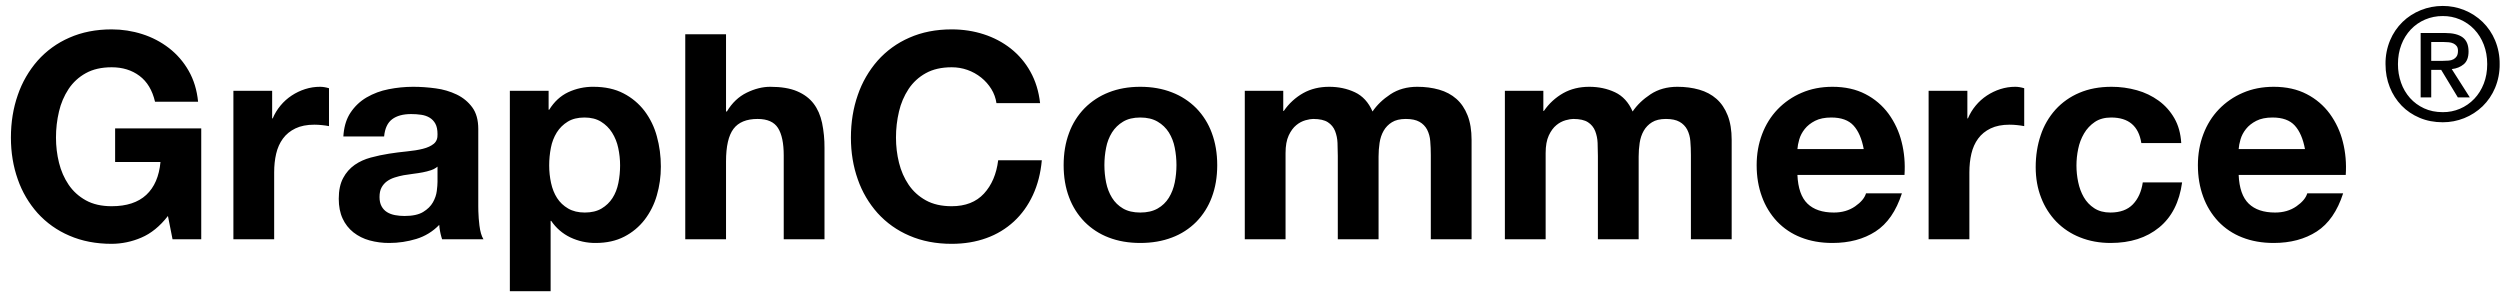
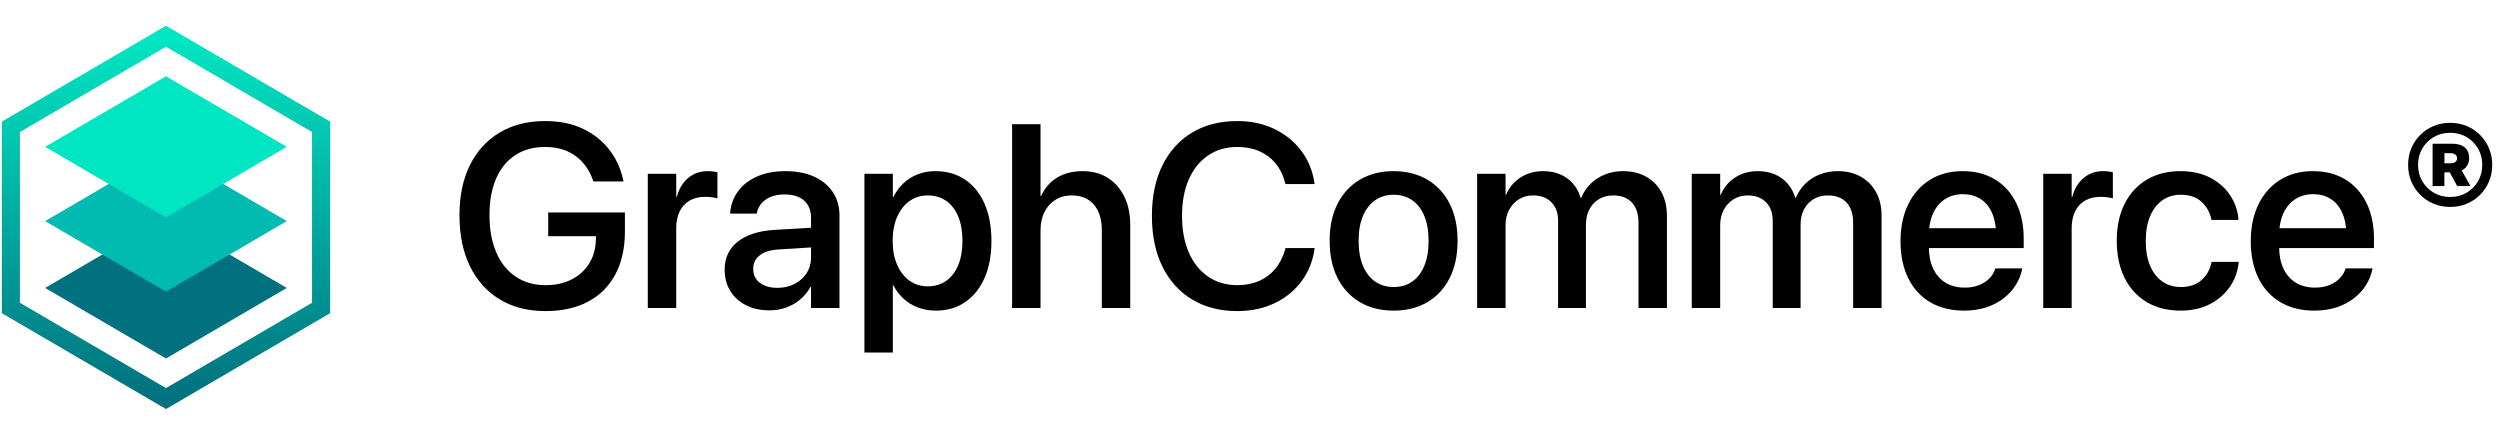
- <svg xmlns="http://www.w3.org/2000/svg" width="209" height="25">
-   <path d="M204.213 10.221a4.775 4.775 0 003.335-1.339 4.663 4.663 0 001.04-1.534 5.01 5.01 0 00.383-1.989 5.01 5.01 0 00-.383-1.989 4.663 4.663 0 00-1.04-1.534 4.775 4.775 0 00-3.335-1.339c-.641 0-1.252.117-1.833.351-.58.234-1.09.563-1.528.988a4.663 4.663 0 00-1.04 1.534 5.01 5.01 0 00-.383 1.989c0 .693.12 1.337.357 1.93a4.7 4.7 0 00.988 1.541c.42.433.923.774 1.508 1.02.585.248 1.229.371 1.931.371zm0-.845c-.58 0-1.1-.106-1.56-.319-.46-.212-.851-.5-1.177-.864a3.819 3.819 0 01-.747-1.274 4.604 4.604 0 01-.26-1.56c0-.59.095-1.131.286-1.625a3.82 3.82 0 01.793-1.274c.338-.355.734-.63 1.19-.825a3.706 3.706 0 011.475-.293 3.576 3.576 0 012.639 1.118c.338.355.602.78.793 1.274.19.494.286 1.036.286 1.625 0 .598-.095 1.142-.286 1.631-.19.49-.455.913-.793 1.268a3.576 3.576 0 01-2.639 1.118zm-.962-1.235V5.84h.832l1.391 2.301h1.001l-1.508-2.366c.399-.043.732-.178 1.001-.403.269-.225.403-.58.403-1.066 0-.546-.165-.94-.494-1.183-.33-.243-.819-.364-1.469-.364h-2.041v5.382h.884zM49.608 7.256c.976 0 1.816.184 2.52.552a5.203 5.203 0 011.752 1.464 6.183 6.183 0 011.032 2.124c.224.808.336 1.652.336 2.532 0 .832-.112 1.632-.336 2.4a6.11 6.11 0 01-1.02 2.04 5.054 5.054 0 01-1.704 1.416c-.68.352-1.476.528-2.388.528a4.831 4.831 0 01-2.124-.468 4.02 4.02 0 01-1.596-1.38h-.048v5.88h-3.408V7.592h3.24v1.584h.048c.416-.672.944-1.16 1.584-1.464a4.86 4.86 0 012.112-.456zm-40.272-4.8c.88 0 1.732.132 2.556.396a7.242 7.242 0 012.232 1.164 6.375 6.375 0 011.644 1.896c.432.752.696 1.616.792 2.592h-3.6c-.224-.96-.656-1.68-1.296-2.16-.64-.48-1.416-.72-2.328-.72-.848 0-1.568.164-2.16.492a4.078 4.078 0 00-1.44 1.32 5.784 5.784 0 00-.804 1.884 9.377 9.377 0 00-.252 2.184c0 .72.084 1.42.252 2.1.168.68.436 1.292.804 1.836.368.544.848.98 1.44 1.308.592.328 1.312.492 2.16.492 1.248 0 2.212-.316 2.892-.948.68-.632 1.076-1.548 1.188-2.748H9.624v-2.808h7.2V20h-2.4l-.384-1.944c-.672.864-1.416 1.468-2.232 1.812a6.314 6.314 0 01-2.472.516c-1.312 0-2.492-.228-3.54-.684a7.585 7.585 0 01-2.652-1.884 8.34 8.34 0 01-1.656-2.82c-.384-1.08-.576-2.244-.576-3.492 0-1.28.192-2.468.576-3.564a8.561 8.561 0 011.656-2.868 7.572 7.572 0 012.652-1.92c1.048-.464 2.228-.696 3.54-.696zm70.224 0c.944 0 1.836.136 2.676.408.84.272 1.592.668 2.256 1.188a6.42 6.42 0 011.644 1.932c.432.768.704 1.648.816 2.64h-3.648a3.077 3.077 0 00-.432-1.188 3.788 3.788 0 00-.84-.948 3.917 3.917 0 00-2.472-.864c-.848 0-1.568.164-2.16.492a4.078 4.078 0 00-1.44 1.32 5.784 5.784 0 00-.804 1.884 9.377 9.377 0 00-.252 2.184c0 .72.084 1.42.252 2.1.168.68.436 1.292.804 1.836.368.544.848.98 1.44 1.308.592.328 1.312.492 2.16.492 1.152 0 2.052-.352 2.7-1.056.648-.704 1.044-1.632 1.188-2.784h3.648c-.096 1.072-.344 2.04-.744 2.904-.4.864-.928 1.6-1.584 2.208a6.733 6.733 0 01-2.304 1.392c-.88.32-1.848.48-2.904.48-1.312 0-2.492-.228-3.54-.684a7.585 7.585 0 01-2.652-1.884 8.34 8.34 0 01-1.656-2.82c-.384-1.08-.576-2.244-.576-3.492 0-1.28.192-2.468.576-3.564a8.561 8.561 0 011.656-2.868 7.572 7.572 0 012.652-1.92c1.048-.464 2.228-.696 3.54-.696zm110.52 4.8c1.056 0 1.976.204 2.76.612a5.508 5.508 0 011.932 1.644 6.756 6.756 0 011.092 2.352c.224.88.304 1.8.24 2.76h-8.952c.048 1.104.328 1.904.84 2.4s1.248.744 2.208.744c.688 0 1.28-.172 1.776-.516.496-.344.8-.708.912-1.092h3c-.48 1.488-1.216 2.552-2.208 3.192-.992.64-2.192.96-3.6.96-.976 0-1.856-.156-2.64-.468a5.49 5.49 0 01-1.992-1.332 5.995 5.995 0 01-1.26-2.064c-.296-.8-.444-1.68-.444-2.64 0-.928.152-1.792.456-2.592.304-.8.736-1.492 1.296-2.076a6.1 6.1 0 012.004-1.38c.776-.336 1.636-.504 2.58-.504zm-13.56 0a7.78 7.78 0 012.124.288 5.67 5.67 0 011.824.876c.536.392.972.88 1.308 1.464.336.584.528 1.276.576 2.076h-3.336c-.224-1.424-1.064-2.136-2.52-2.136-.544 0-1 .124-1.368.372a2.956 2.956 0 00-.9.96 4.147 4.147 0 00-.492 1.296 6.74 6.74 0 000 2.772c.096.464.252.884.468 1.26.216.376.508.684.876.924s.816.36 1.344.36c.816 0 1.444-.228 1.884-.684.44-.456.716-1.068.828-1.836h3.288c-.224 1.648-.864 2.904-1.92 3.768-1.056.864-2.408 1.296-4.056 1.296-.928 0-1.78-.156-2.556-.468a5.668 5.668 0 01-1.98-1.308 5.957 5.957 0 01-1.272-2.004c-.304-.776-.456-1.628-.456-2.556 0-.96.14-1.852.42-2.676a6.02 6.02 0 011.236-2.136 5.657 5.657 0 011.992-1.404c.784-.336 1.68-.504 2.688-.504zm-23.328 0c1.056 0 1.976.204 2.76.612a5.508 5.508 0 011.932 1.644 6.756 6.756 0 011.092 2.352c.224.88.304 1.8.24 2.76h-8.952c.048 1.104.328 1.904.84 2.4s1.248.744 2.208.744c.688 0 1.28-.172 1.776-.516.496-.344.8-.708.912-1.092h3c-.48 1.488-1.216 2.552-2.208 3.192-.992.64-2.192.96-3.6.96-.976 0-1.856-.156-2.64-.468a5.49 5.49 0 01-1.992-1.332 5.995 5.995 0 01-1.26-2.064c-.296-.8-.444-1.68-.444-2.64 0-.928.152-1.792.456-2.592.304-.8.736-1.492 1.296-2.076a6.1 6.1 0 012.004-1.38c.776-.336 1.636-.504 2.58-.504zm-118.656 0c.624 0 1.256.044 1.896.132a5.8 5.8 0 011.752.516c.528.256.96.612 1.296 1.068.336.456.504 1.06.504 1.812v6.456l.006.416c.012.41.042.808.09 1.192.064.512.176.896.336 1.152H36.96l-.06-.193a4.91 4.91 0 01-.18-1.007 4.441 4.441 0 01-1.92 1.176 7.706 7.706 0 01-2.256.336 6.095 6.095 0 01-1.656-.216 3.792 3.792 0 01-1.344-.672 3.128 3.128 0 01-.9-1.152c-.216-.464-.324-1.016-.324-1.656 0-.704.124-1.284.372-1.74a3.11 3.11 0 01.96-1.092c.392-.272.84-.476 1.344-.612a14.348 14.348 0 011.524-.324 26.05 26.05 0 011.512-.192c.496-.048.936-.12 1.32-.216s.688-.236.912-.42c.224-.184.328-.452.312-.804 0-.368-.06-.66-.18-.876a1.324 1.324 0 00-.48-.504c-.2-.12-.432-.2-.696-.24a5.695 5.695 0 00-.852-.06c-.672 0-1.2.144-1.584.432-.384.288-.608.768-.672 1.44h-3.408l.022-.262c.072-.684.265-1.26.578-1.73.352-.528.8-.952 1.344-1.272a5.857 5.857 0 011.836-.684c.68-.136 1.364-.204 2.052-.204zm60.792 0c.976 0 1.86.156 2.652.468a5.784 5.784 0 012.028 1.32 5.81 5.81 0 011.296 2.064c.304.808.456 1.708.456 2.7 0 .992-.152 1.888-.456 2.688a5.831 5.831 0 01-1.296 2.052 5.648 5.648 0 01-2.028 1.308c-.792.304-1.676.456-2.652.456-.976 0-1.856-.152-2.64-.456a5.67 5.67 0 01-2.016-1.308 5.831 5.831 0 01-1.296-2.052c-.304-.8-.456-1.696-.456-2.688 0-.992.152-1.892.456-2.7a5.81 5.81 0 011.296-2.064 5.808 5.808 0 012.016-1.32c.784-.312 1.664-.468 2.64-.468zm73.152 0c.224 0 .472.04.744.12v3.168a6.546 6.546 0 00-.576-.084 6.086 6.086 0 00-.648-.036c-.624 0-1.152.104-1.584.312-.432.208-.78.492-1.044.852s-.452.78-.564 1.26c-.112.48-.168 1-.168 1.56V20h-3.408V7.592h3.24v2.304h.048c.16-.384.376-.74.648-1.068.272-.328.584-.608.936-.84a4.573 4.573 0 011.128-.54 4.07 4.07 0 011.248-.192zm-49.992 0c.656 0 1.264.08 1.824.24.56.16 1.04.416 1.44.768.4.352.712.812.936 1.38.224.568.336 1.252.336 2.052V20h-3.408v-7.032c0-.416-.016-.808-.048-1.176a2.496 2.496 0 00-.264-.96 1.598 1.598 0 00-.636-.648c-.28-.16-.66-.24-1.14-.24-.48 0-.868.092-1.164.276a2 2 0 00-.696.72c-.168.296-.28.632-.336 1.008a7.728 7.728 0 00-.084 1.14V20h-3.408v-6.96c0-.368-.008-.732-.024-1.092a3.065 3.065 0 00-.204-.996 1.532 1.532 0 00-.6-.732c-.28-.184-.692-.276-1.236-.276-.16 0-.372.036-.636.108a2.11 2.11 0 00-.768.408c-.248.2-.46.488-.636.864s-.264.868-.264 1.476V20h-3.408V7.592h3.216v1.68h.048a4.853 4.853 0 011.62-1.488c.632-.352 1.356-.528 2.172-.528.784 0 1.5.152 2.148.456.648.304 1.14.84 1.476 1.608.368-.544.868-1.024 1.5-1.44.632-.416 1.38-.624 2.244-.624zM60.696 2.864V9.32h.072c.432-.72.984-1.244 1.656-1.572.672-.328 1.328-.492 1.968-.492.912 0 1.66.124 2.244.372.584.248 1.044.592 1.38 1.032.336.44.572.976.708 1.608a10 10 0 01.204 2.1V20H65.52v-7.008c0-1.024-.16-1.788-.48-2.292-.32-.504-.888-.756-1.704-.756-.928 0-1.6.276-2.016.828-.416.552-.624 1.46-.624 2.724V20h-3.408V2.864h3.408zm79.536 4.392c.656 0 1.264.08 1.824.24.56.16 1.04.416 1.44.768.4.352.712.812.936 1.38.224.568.336 1.252.336 2.052V20h-3.408v-7.032c0-.416-.016-.808-.048-1.176a2.496 2.496 0 00-.264-.96 1.598 1.598 0 00-.636-.648c-.28-.16-.66-.24-1.14-.24-.48 0-.868.092-1.164.276a2 2 0 00-.696.72c-.168.296-.28.632-.336 1.008a7.728 7.728 0 00-.084 1.14V20h-3.408v-6.96c0-.368-.008-.732-.024-1.092a3.065 3.065 0 00-.204-.996 1.532 1.532 0 00-.6-.732c-.28-.184-.692-.276-1.236-.276-.16 0-.372.036-.636.108a2.11 2.11 0 00-.768.408c-.248.2-.46.488-.636.864s-.264.868-.264 1.476V20h-3.408V7.592h3.216v1.68h.048a4.853 4.853 0 011.62-1.488c.632-.352 1.356-.528 2.172-.528.784 0 1.5.152 2.148.456.648.304 1.14.84 1.476 1.608.368-.544.868-1.024 1.5-1.44.632-.416 1.38-.624 2.244-.624zm-113.472 0c.224 0 .472.04.744.12v3.168a6.546 6.546 0 00-.576-.084 6.086 6.086 0 00-.648-.036c-.624 0-1.152.104-1.584.312-.432.208-.78.492-1.044.852s-.452.78-.564 1.26c-.112.48-.168 1-.168 1.56V20h-3.408V7.592h3.24v2.304h.048c.16-.384.376-.74.648-1.068.272-.328.584-.608.936-.84a4.573 4.573 0 011.128-.54 4.07 4.07 0 011.248-.192zm9.816 6.672l-.115.09a1.63 1.63 0 01-.425.21 5.515 5.515 0 01-.696.18c-.248.048-.508.088-.78.12s-.544.072-.816.12a6.155 6.155 0 00-.756.192c-.248.08-.464.188-.648.324a1.54 1.54 0 00-.444.516c-.112.208-.168.472-.168.792 0 .304.056.56.168.768.112.208.264.372.456.492s.416.204.672.252c.256.048.52.072.792.072.672 0 1.192-.112 1.56-.336.368-.224.64-.492.816-.804.176-.312.284-.628.324-.948.04-.32.06-.576.06-.768v-1.272zm12.288-4.104c-.56 0-1.028.116-1.404.348-.376.232-.68.532-.912.9a3.735 3.735 0 00-.492 1.272 7.57 7.57 0 00-.144 1.488c0 .496.052.984.156 1.464.104.48.272.9.504 1.26.232.36.54.652.924.876.384.224.848.336 1.392.336.56 0 1.028-.112 1.404-.336.376-.224.68-.516.912-.876.232-.36.396-.78.492-1.26.096-.48.144-.968.144-1.464s-.052-.984-.156-1.464a3.898 3.898 0 00-.516-1.284 2.874 2.874 0 00-.924-.912c-.376-.232-.836-.348-1.38-.348zm46.464 0c-.576 0-1.056.116-1.44.348a2.764 2.764 0 00-.924.9 3.735 3.735 0 00-.492 1.272 7.447 7.447 0 000 2.916c.096.472.26.896.492 1.272.232.376.54.676.924.9.384.224.864.336 1.44.336s1.06-.112 1.452-.336a2.59 2.59 0 00.936-.9c.232-.376.396-.8.492-1.272a7.447 7.447 0 000-2.916 3.735 3.735 0 00-.492-1.272 2.729 2.729 0 00-.936-.9c-.392-.232-.876-.348-1.452-.348zm94.656 0c-.544 0-.996.092-1.356.276-.36.184-.648.412-.864.684-.216.272-.368.56-.456.864-.088.304-.14.576-.156.816h5.544c-.16-.864-.444-1.52-.852-1.968-.408-.448-1.028-.672-1.86-.672zm-36.888 0c-.544 0-.996.092-1.356.276-.36.184-.648.412-.864.684-.216.272-.368.56-.456.864-.088.304-.14.576-.156.816h5.544c-.16-.864-.444-1.52-.852-1.968-.408-.448-1.028-.672-1.86-.672zm51.221-6.311c.13 0 .264.006.403.02.139.013.264.045.377.097a.738.738 0 01.28.221c.073.095.11.225.11.39 0 .2-.035.353-.104.462a.73.73 0 01-.273.253 1.01 1.01 0 01-.397.11 5.56 5.56 0 01-.474.02h-.988V3.513h1.066z" fill="#000" />
+ <svg xmlns="http://www.w3.org/2000/svg" width="690px" height="120px" viewBox="0 0 690 120" version="1.1">
+   <defs>
+     <linearGradient x1="50%" y1="0%" x2="50%" y2="100%" id="linearGradient-1">
+       <stop stop-color="#01E6C2" offset="0%" />
+       <stop stop-color="#01717F" offset="100%" />
+     </linearGradient>
+   </defs>
+   <g id="graphcommerce" stroke="none" stroke-width="1" fill="none" fill-rule="evenodd">
+     <g id="Group" transform="translate(-14, 0)">
+       <g id="Path" transform="translate(17, 10)">
+         <polygon fill="#01717F" fill-rule="nonzero" points="42.81 50 9.46 69.47 9.46 69.47 9.46 69.47 9.46 69.48 9.46 69.48 42.81 88.95 76.16 69.47" />
+         <polygon fill="#01BAB1" fill-rule="nonzero" points="42.81 31.55 9.46 51.02 9.46 51.02 9.46 51.02 9.46 51.03 9.46 51.03 42.81 70.5 76.16 51.02" />
+         <polygon fill="#01E6C2" fill-rule="nonzero" points="42.81 11.05 9.46 30.52 9.46 30.52 9.46 30.52 9.46 30.53 9.46 30.53 42.81 50 76.16 30.52" />
+         <polygon stroke="url(#linearGradient-1)" stroke-width="5" points="0 25 0 75 42.81 100 85.62 75 85.62 25 42.81 0" />
+       </g>
+     </g>
+     <path d="M150.55,85.859 C155.157,85.859 159.091,84.983 162.354,83.231 C165.617,81.48 168.12,78.964 169.862,75.684 C171.605,72.404 172.476,68.472 172.476,63.887 L172.476,58.646 L151.305,58.646 L151.305,65.182 L164.478,65.182 L164.464,66.016 C164.429,68.539 163.826,70.755 162.653,72.662 C161.481,74.569 159.861,76.053 157.793,77.113 C155.725,78.174 153.336,78.704 150.624,78.704 C147.442,78.704 144.69,77.93 142.368,76.38 C140.045,74.831 138.253,72.61 136.992,69.716 C135.73,66.822 135.099,63.377 135.099,59.378 L135.099,59.343 C135.099,55.415 135.715,52.049 136.948,49.244 C138.181,46.44 139.946,44.292 142.244,42.801 C144.542,41.311 147.284,40.565 150.47,40.565 C153.739,40.565 156.495,41.366 158.737,42.967 C160.98,44.568 162.618,46.815 163.654,49.709 L163.787,50.088 L172.101,50.088 L171.955,49.486 C171.274,46.408 169.991,43.661 168.107,41.244 C166.223,38.828 163.801,36.918 160.841,35.515 C157.881,34.112 154.419,33.411 150.455,33.411 C145.642,33.411 141.465,34.464 137.926,36.571 C134.387,38.677 131.65,41.668 129.716,45.542 C127.781,49.417 126.814,54.029 126.814,59.38 L126.814,59.415 C126.814,64.854 127.783,69.55 129.719,73.501 C131.656,77.452 134.4,80.5 137.952,82.643 C141.503,84.787 145.703,85.859 150.55,85.859 Z" id="Path" fill="#000000" fill-rule="nonzero" />
+     <path d="M178.793,85 L186.639,85 L186.639,63.045 C186.639,61.203 186.957,59.632 187.595,58.333 C188.232,57.033 189.146,56.041 190.337,55.358 C191.528,54.674 192.933,54.332 194.552,54.332 C195.302,54.332 195.988,54.375 196.61,54.46 C197.232,54.545 197.699,54.651 198.012,54.779 L198.012,47.548 C197.714,47.472 197.333,47.401 196.867,47.335 C196.402,47.269 195.893,47.236 195.339,47.236 C193.222,47.236 191.418,47.867 189.925,49.129 C188.433,50.391 187.394,52.12 186.809,54.317 L186.639,54.317 L186.639,47.969 L178.793,47.969 L178.793,85 Z" id="Path" fill="#000000" fill-rule="nonzero" />
+     <path d="M212.383,85.659 C214.028,85.659 215.573,85.395 217.015,84.866 C218.458,84.337 219.752,83.588 220.897,82.619 C222.043,81.65 222.969,80.509 223.677,79.198 L223.847,79.198 L223.847,85 L231.693,85 L231.693,59.488 C231.693,57.012 231.082,54.856 229.86,53.022 C228.638,51.187 226.917,49.764 224.694,48.753 C222.472,47.742 219.844,47.236 216.81,47.236 C213.76,47.236 211.128,47.733 208.912,48.728 C206.697,49.723 204.963,51.073 203.711,52.78 C202.459,54.486 201.737,56.413 201.545,58.561 L201.509,58.962 L208.866,58.962 L208.936,58.639 C209.249,57.174 210.061,55.979 211.373,55.055 C212.685,54.131 214.423,53.669 216.586,53.669 C218.916,53.669 220.708,54.243 221.964,55.39 C223.219,56.538 223.847,58.111 223.847,60.108 L223.847,71.164 C223.847,72.732 223.438,74.143 222.622,75.398 C221.805,76.653 220.698,77.641 219.302,78.362 C217.906,79.082 216.328,79.443 214.567,79.443 C212.545,79.443 210.926,78.978 209.712,78.049 C208.497,77.121 207.89,75.856 207.89,74.254 L207.89,74.191 C207.89,72.636 208.498,71.389 209.714,70.451 C210.93,69.513 212.661,68.978 214.908,68.847 L227.872,68.037 L227.872,62.61 L213.854,63.442 C209.458,63.701 206.052,64.781 203.634,66.684 C201.215,68.586 200.006,71.162 200.006,74.411 L200.006,74.473 C200.006,76.682 200.526,78.629 201.565,80.315 C202.604,82.001 204.054,83.313 205.914,84.252 C207.773,85.19 209.93,85.659 212.383,85.659 Z" id="Path" fill="#000000" fill-rule="nonzero" />
+     <path d="M238.577,97.305 L246.422,97.305 L246.422,78.758 L246.592,78.758 C247.331,80.199 248.275,81.44 249.423,82.481 C250.571,83.523 251.899,84.325 253.406,84.888 C254.913,85.451 256.54,85.732 258.285,85.732 C261.389,85.732 264.088,84.951 266.382,83.387 C268.676,81.824 270.459,79.606 271.73,76.733 C273.002,73.861 273.637,70.454 273.637,66.512 L273.637,66.477 C273.637,62.531 273.004,59.117 271.737,56.235 C270.47,53.353 268.678,51.133 266.36,49.574 C264.043,48.015 261.311,47.236 258.164,47.236 C256.411,47.236 254.793,47.524 253.311,48.098 C251.83,48.673 250.526,49.486 249.399,50.537 C248.272,51.588 247.339,52.851 246.6,54.325 L246.422,54.325 L246.422,47.969 L238.577,47.969 L238.577,97.305 Z M256.054,79.029 C254.157,79.029 252.486,78.513 251.041,77.481 C249.596,76.449 248.458,74.996 247.627,73.122 C246.795,71.249 246.38,69.048 246.38,66.519 L246.38,66.484 C246.38,63.932 246.791,61.72 247.613,59.846 C248.434,57.973 249.574,56.52 251.031,55.488 C252.488,54.456 254.162,53.939 256.054,53.939 C258.02,53.939 259.721,54.442 261.157,55.446 C262.593,56.45 263.699,57.889 264.474,59.763 C265.249,61.636 265.637,63.874 265.637,66.477 L265.637,66.512 C265.637,69.073 265.25,71.29 264.477,73.163 C263.704,75.037 262.6,76.483 261.164,77.502 C259.728,78.52 258.024,79.029 256.054,79.029 Z" id="Shape" fill="#000000" fill-rule="nonzero" />
+     <path d="M279.339,85 L287.184,85 L287.184,63.565 C287.184,61.66 287.541,59.988 288.255,58.549 C288.97,57.111 289.974,55.983 291.267,55.166 C292.561,54.348 294.067,53.939 295.786,53.939 C298.425,53.939 300.471,54.79 301.923,56.49 C303.376,58.19 304.102,60.551 304.102,63.572 L304.102,85 L311.947,85 L311.947,62.078 C311.947,59.091 311.404,56.488 310.317,54.268 C309.23,52.049 307.705,50.322 305.743,49.088 C303.781,47.853 301.473,47.236 298.818,47.236 C296.055,47.236 293.699,47.834 291.748,49.029 C289.798,50.224 288.333,51.911 287.354,54.091 L287.184,54.091 L287.184,34.27 L279.339,34.27 L279.339,85 Z" id="Path" fill="#000000" fill-rule="nonzero" />
+     <path d="M341.507,85.859 C345.28,85.859 348.677,85.146 351.697,83.721 C354.716,82.296 357.195,80.303 359.134,77.742 C361.073,75.182 362.293,72.208 362.794,68.823 L362.85,68.463 L354.811,68.463 L354.72,68.795 C354.111,70.929 353.192,72.732 351.963,74.204 C350.735,75.677 349.244,76.795 347.49,77.559 C345.737,78.322 343.745,78.704 341.515,78.704 C338.436,78.704 335.748,77.922 333.45,76.356 C331.153,74.79 329.377,72.576 328.123,69.713 C326.869,66.85 326.242,63.482 326.242,59.61 L326.242,59.575 C326.242,55.689 326.869,52.327 328.123,49.49 C329.377,46.653 331.147,44.456 333.433,42.9 C335.719,41.343 338.41,40.565 341.507,40.565 C343.786,40.565 345.805,40.951 347.565,41.722 C349.325,42.493 350.8,43.587 351.988,45.004 C353.177,46.421 354.045,48.121 354.594,50.106 L354.796,50.806 L362.835,50.806 L362.78,50.462 C362.279,47.09 361.057,44.127 359.116,41.572 C357.176,39.018 354.697,37.02 351.68,35.576 C348.663,34.133 345.272,33.411 341.507,33.411 C336.703,33.411 332.537,34.474 329.007,36.599 C325.477,38.724 322.749,41.742 320.821,45.654 C318.893,49.565 317.929,54.208 317.929,59.582 L317.929,59.617 C317.929,64.991 318.892,69.64 320.817,73.563 C322.742,77.486 325.474,80.516 329.013,82.653 C332.552,84.79 336.717,85.859 341.507,85.859 Z" id="Path" fill="#000000" fill-rule="nonzero" />
+     <path d="M384.646,85.732 C388.202,85.732 391.299,84.956 393.938,83.405 C396.576,81.853 398.628,79.641 400.092,76.768 C401.556,73.896 402.288,70.47 402.288,66.492 L402.288,66.422 C402.288,62.453 401.553,59.036 400.081,56.173 C398.609,53.31 396.55,51.105 393.902,49.557 C391.254,48.01 388.16,47.236 384.619,47.236 C381.101,47.236 378.018,48.011 375.37,49.561 C372.722,51.111 370.662,53.318 369.191,56.184 C367.719,59.05 366.983,62.462 366.983,66.422 L366.983,66.492 C366.983,70.447 367.714,73.865 369.176,76.747 C370.638,79.629 372.693,81.847 375.341,83.401 C377.989,84.955 381.091,85.732 384.646,85.732 Z M384.681,79.22 C382.721,79.22 381.014,78.721 379.562,77.723 C378.111,76.725 376.985,75.276 376.184,73.375 C375.384,71.475 374.984,69.18 374.984,66.492 L374.984,66.422 C374.984,63.738 375.386,61.455 376.188,59.573 C376.991,57.691 378.118,56.25 379.57,55.25 C381.022,54.249 382.704,53.749 384.619,53.749 C386.57,53.749 388.271,54.245 389.723,55.236 C391.175,56.227 392.298,57.668 393.094,59.56 C393.89,61.451 394.288,63.738 394.288,66.422 L394.288,66.492 C394.288,69.18 393.892,71.475 393.101,73.375 C392.31,75.276 391.198,76.725 389.765,77.723 C388.332,78.721 386.638,79.22 384.681,79.22 Z" id="Shape" fill="#000000" fill-rule="nonzero" />
+     <path d="M407.688,85 L415.533,85 L415.533,62.151 C415.533,60.563 415.86,59.154 416.513,57.925 C417.166,56.697 418.063,55.725 419.202,55.011 C420.341,54.297 421.651,53.939 423.132,53.939 C425.254,53.939 426.934,54.565 428.174,55.815 C429.414,57.066 430.034,58.765 430.034,60.914 L430.034,85 L437.725,85 L437.725,61.901 C437.725,60.344 438.042,58.967 438.674,57.769 C439.307,56.57 440.188,55.633 441.317,54.955 C442.447,54.278 443.752,53.939 445.233,53.939 C447.471,53.939 449.196,54.596 450.408,55.909 C451.62,57.222 452.226,59.064 452.226,61.435 L452.226,85 L460.072,85 L460.072,59.538 C460.072,57.057 459.57,54.897 458.566,53.061 C457.562,51.224 456.156,49.794 454.348,48.771 C452.54,47.748 450.416,47.236 447.978,47.236 C446.213,47.236 444.571,47.533 443.051,48.128 C441.531,48.722 440.204,49.565 439.07,50.657 C437.935,51.748 437.053,53.057 436.422,54.583 L436.252,54.583 C435.78,53.014 435.056,51.685 434.079,50.596 C433.102,49.507 431.927,48.674 430.555,48.099 C429.183,47.524 427.643,47.236 425.935,47.236 C423.518,47.236 421.407,47.831 419.603,49.02 C417.799,50.209 416.499,51.779 415.703,53.73 L415.533,53.73 L415.533,47.969 L407.688,47.969 L407.688,85 Z" id="Path" fill="#000000" fill-rule="nonzero" />
+     <path d="M466.927,85 L474.772,85 L474.772,62.151 C474.772,60.563 475.099,59.154 475.752,57.925 C476.405,56.697 477.302,55.725 478.441,55.011 C479.58,54.297 480.89,53.939 482.371,53.939 C484.493,53.939 486.173,54.565 487.413,55.815 C488.653,57.066 489.273,58.765 489.273,60.914 L489.273,85 L496.964,85 L496.964,61.901 C496.964,60.344 497.281,58.967 497.913,57.769 C498.546,56.57 499.427,55.633 500.556,54.955 C501.686,54.278 502.991,53.939 504.472,53.939 C506.71,53.939 508.435,54.596 509.647,55.909 C510.859,57.222 511.465,59.064 511.465,61.435 L511.465,85 L519.311,85 L519.311,59.538 C519.311,57.057 518.809,54.897 517.805,53.061 C516.801,51.224 515.395,49.794 513.587,48.771 C511.779,47.748 509.656,47.236 507.217,47.236 C505.453,47.236 503.81,47.533 502.29,48.128 C500.77,48.722 499.443,49.565 498.309,50.657 C497.174,51.748 496.292,53.057 495.661,54.583 L495.491,54.583 C495.02,53.014 494.295,51.685 493.318,50.596 C492.341,49.507 491.166,48.674 489.794,48.099 C488.422,47.524 486.882,47.236 485.174,47.236 C482.757,47.236 480.646,47.831 478.842,49.02 C477.038,50.209 475.738,51.779 474.942,53.73 L474.772,53.73 L474.772,47.969 L466.927,47.969 L466.927,85 Z" id="Path" fill="#000000" fill-rule="nonzero" />
+     <path d="M542.092,85.732 C544.372,85.732 546.429,85.425 548.265,84.811 C550.1,84.197 551.698,83.355 553.059,82.286 C554.419,81.216 555.519,80.007 556.357,78.658 C557.195,77.309 557.764,75.909 558.064,74.458 L558.142,74.084 L550.709,74.084 L550.619,74.356 C550.316,75.269 549.79,76.107 549.04,76.868 C548.291,77.63 547.346,78.239 546.205,78.696 C545.064,79.153 543.75,79.381 542.261,79.381 C540.234,79.381 538.48,78.934 537,78.039 C535.519,77.144 534.377,75.856 533.574,74.175 C532.771,72.493 532.369,70.468 532.369,68.1 L532.369,65.064 C532.369,62.584 532.774,60.49 533.584,58.78 C534.394,57.071 535.507,55.778 536.922,54.902 C538.337,54.026 539.944,53.588 541.743,53.588 C543.542,53.588 545.13,54.007 546.508,54.846 C547.886,55.685 548.966,56.954 549.749,58.655 C550.531,60.355 550.922,62.491 550.922,65.064 L550.922,68.085 L554.755,62.982 L528.427,62.982 L528.427,68.466 L558.54,68.466 L558.54,65.835 C558.54,62.121 557.86,58.866 556.5,56.071 C555.141,53.276 553.201,51.105 550.681,49.557 C548.162,48.01 545.165,47.236 541.69,47.236 C538.215,47.236 535.195,48.04 532.629,49.648 C530.064,51.256 528.074,53.51 526.661,56.411 C525.248,59.311 524.542,62.694 524.542,66.561 L524.542,66.596 C524.542,70.494 525.245,73.877 526.651,76.745 C528.057,79.614 530.072,81.828 532.697,83.39 C535.321,84.951 538.453,85.732 542.092,85.732 Z" id="Path" fill="#000000" fill-rule="nonzero" />
+     <path d="M563.932,85 L571.777,85 L571.777,63.045 C571.777,61.203 572.096,59.632 572.733,58.333 C573.37,57.033 574.284,56.041 575.475,55.358 C576.666,54.674 578.071,54.332 579.691,54.332 C580.441,54.332 581.127,54.375 581.749,54.46 C582.371,54.545 582.838,54.651 583.15,54.779 L583.15,47.548 C582.852,47.472 582.471,47.401 582.006,47.335 C581.54,47.269 581.031,47.236 580.477,47.236 C578.361,47.236 576.556,47.867 575.064,49.129 C573.571,50.391 572.532,52.12 571.947,54.317 L571.777,54.317 L571.777,47.969 L563.932,47.969 L563.932,85 Z" id="Path" fill="#000000" fill-rule="nonzero" />
+     <path d="M601.862,85.732 C604.876,85.732 607.535,85.15 609.837,83.984 C612.139,82.819 613.988,81.238 615.384,79.243 C616.779,77.248 617.607,75.002 617.867,72.506 L617.894,72.267 L610.403,72.267 L610.341,72.563 C609.898,74.549 608.961,76.154 607.529,77.381 C606.098,78.607 604.221,79.22 601.899,79.22 C599.965,79.22 598.272,78.718 596.82,77.712 C595.369,76.707 594.24,75.258 593.436,73.365 C592.631,71.471 592.229,69.187 592.229,66.512 L592.229,66.477 C592.229,63.863 592.628,61.605 593.426,59.705 C594.223,57.805 595.344,56.337 596.786,55.302 C598.229,54.266 599.914,53.749 601.843,53.749 C604.299,53.749 606.228,54.405 607.63,55.717 C609.031,57.029 609.926,58.592 610.312,60.405 L610.376,60.701 L617.839,60.701 L617.811,60.435 C617.607,58.085 616.844,55.909 615.521,53.907 C614.199,51.905 612.379,50.293 610.06,49.07 C607.741,47.848 604.982,47.236 601.784,47.236 C598.248,47.236 595.164,48.017 592.533,49.578 C589.902,51.14 587.86,53.357 586.407,56.23 C584.954,59.102 584.228,62.497 584.228,66.414 L584.228,66.449 C584.228,70.389 584.945,73.803 586.379,76.69 C587.813,79.577 589.852,81.806 592.495,83.376 C595.138,84.947 598.26,85.732 601.862,85.732 Z" id="Path" fill="#000000" fill-rule="nonzero" />
+     <path d="M638.765,85.732 C641.045,85.732 643.103,85.425 644.938,84.811 C646.774,84.197 648.372,83.355 649.732,82.286 C651.093,81.216 652.192,80.007 653.03,78.658 C653.868,77.309 654.438,75.909 654.737,74.458 L654.815,74.084 L647.383,74.084 L647.292,74.356 C646.989,75.269 646.463,76.107 645.714,76.868 C644.964,77.63 644.019,78.239 642.878,78.696 C641.738,79.153 640.423,79.381 638.935,79.381 C636.907,79.381 635.154,78.934 633.673,78.039 C632.193,77.144 631.051,75.856 630.248,74.175 C629.444,72.493 629.043,70.468 629.043,68.1 L629.043,65.064 C629.043,62.584 629.448,60.49 630.258,58.78 C631.068,57.071 632.18,55.778 633.595,54.902 C635.01,54.026 636.617,53.588 638.416,53.588 C640.215,53.588 641.803,54.007 643.182,54.846 C644.56,55.685 645.64,56.954 646.422,58.655 C647.204,60.355 647.595,62.491 647.595,65.064 L647.595,68.085 L651.428,62.982 L625.101,62.982 L625.101,68.466 L655.214,68.466 L655.214,65.835 C655.214,62.121 654.534,58.866 653.174,56.071 C651.814,53.276 649.874,51.105 647.355,49.557 C644.835,48.01 641.838,47.236 638.363,47.236 C634.889,47.236 631.869,48.04 629.303,49.648 C626.737,51.256 624.747,53.51 623.334,56.411 C621.921,59.311 621.215,62.694 621.215,66.561 L621.215,66.596 C621.215,70.494 621.918,73.877 623.324,76.745 C624.731,79.614 626.746,81.828 629.37,83.39 C631.995,84.951 635.126,85.732 638.765,85.732 Z" id="Path" fill="#000000" fill-rule="nonzero" />
+     <path d="M671.394,51.353 L674.649,51.353 L674.649,47.56 L675.97,47.56 C675.997,47.56 676.026,47.56 676.058,47.56 C676.09,47.56 676.114,47.56 676.13,47.56 L678.176,51.353 L681.843,51.353 L679.426,47.032 C680.051,46.755 680.551,46.313 680.926,45.706 C681.302,45.098 681.489,44.435 681.489,43.716 L681.489,43.696 C681.489,42.383 681.081,41.382 680.265,40.695 C679.448,40.008 678.281,39.664 676.764,39.664 L671.394,39.664 L671.394,51.353 Z M674.665,45.07 L674.665,42.286 L676.393,42.286 C676.926,42.286 677.354,42.414 677.678,42.671 C678.003,42.927 678.165,43.264 678.165,43.683 L678.165,43.683 C678.165,44.088 678.007,44.42 677.693,44.68 C677.378,44.94 676.951,45.07 676.412,45.07 L674.665,45.07 Z M685.098,45.427 L685.098,45.57 C685.098,47.211 684.708,48.697 683.929,50.028 C683.149,51.359 682.097,52.414 680.773,53.194 C679.449,53.973 677.967,54.363 676.326,54.363 L676.182,54.363 C674.541,54.363 673.055,53.973 671.724,53.194 C670.394,52.414 669.338,51.359 668.559,50.028 C667.779,48.697 667.39,47.211 667.39,45.57 L667.39,45.427 C667.39,43.786 667.779,42.303 668.559,40.979 C669.338,39.655 670.394,38.603 671.724,37.824 C673.055,37.044 674.541,36.654 676.182,36.654 L676.326,36.654 C677.967,36.654 679.449,37.044 680.773,37.824 C682.097,38.603 683.149,39.655 683.929,40.979 C684.708,42.303 685.098,43.786 685.098,45.427 Z M687.846,45.427 C687.846,43.815 687.552,42.311 686.963,40.917 C686.375,39.522 685.555,38.3 684.504,37.249 C683.453,36.197 682.23,35.378 680.836,34.789 C679.441,34.201 677.938,33.906 676.326,33.906 L676.182,33.906 C674.57,33.906 673.063,34.201 671.662,34.789 C670.261,35.378 669.034,36.197 667.983,37.249 C666.932,38.3 666.113,39.522 665.524,40.917 C664.936,42.311 664.642,43.815 664.642,45.427 L664.642,45.57 C664.642,47.182 664.936,48.689 665.524,50.091 C666.113,51.492 666.932,52.718 667.983,53.769 C669.034,54.82 670.261,55.64 671.662,56.228 C673.063,56.817 674.57,57.111 676.182,57.111 L676.326,57.111 C677.938,57.111 679.441,56.817 680.836,56.228 C682.23,55.64 683.453,54.82 684.504,53.769 C685.555,52.718 686.375,51.492 686.963,50.091 C687.552,48.689 687.846,47.182 687.846,45.57 L687.846,45.427 Z" id="Shape" fill="#000000" fill-rule="nonzero" />
+   </g>
</svg>
